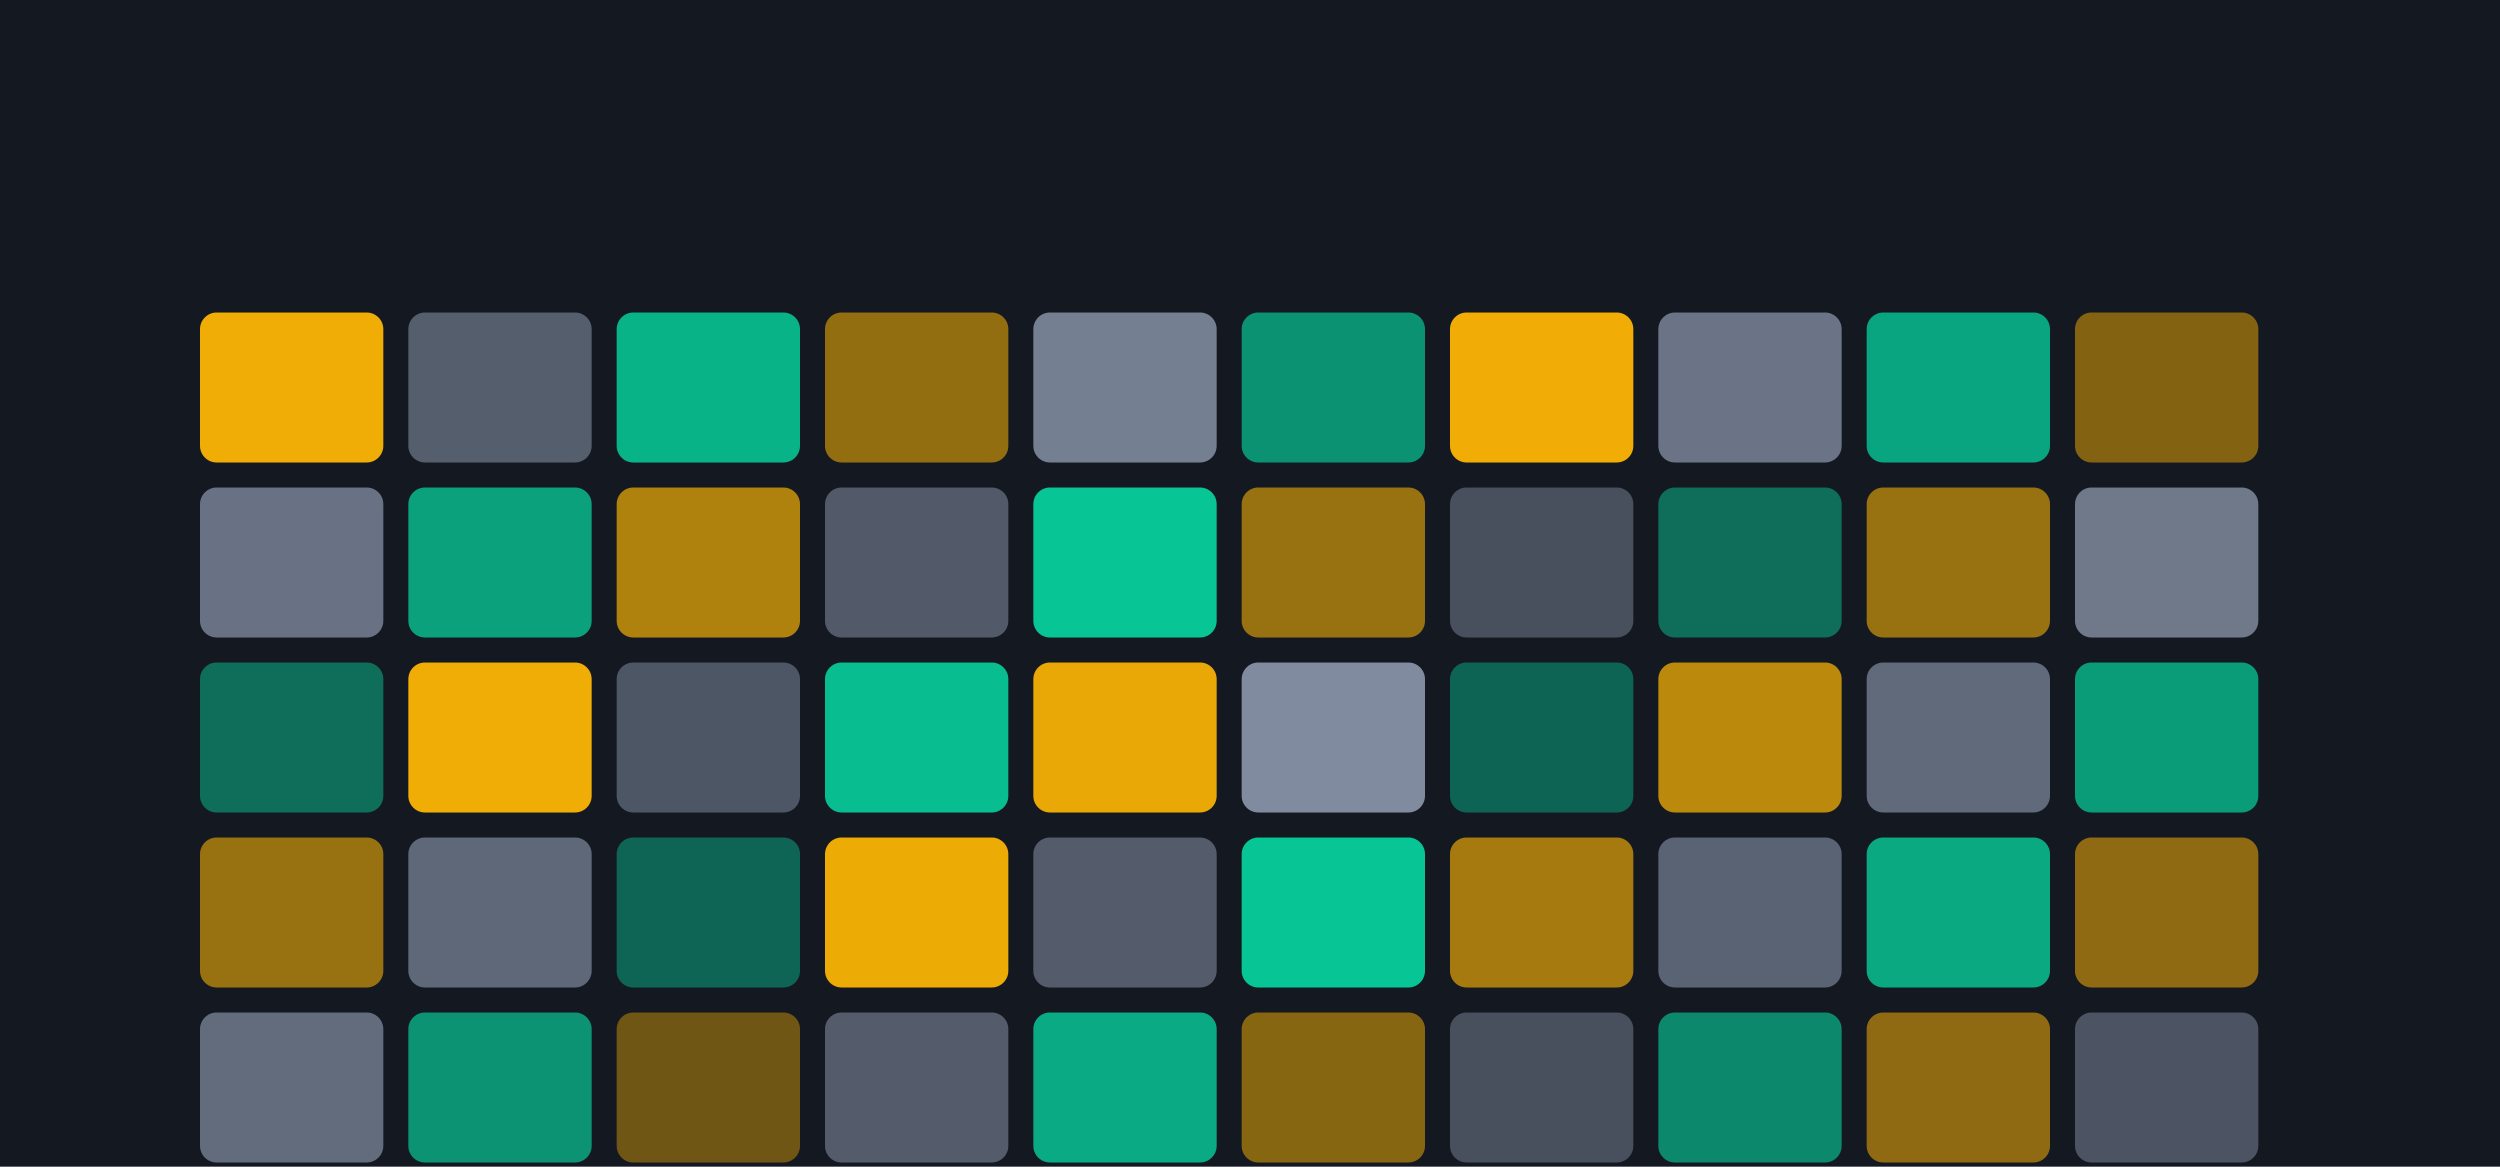
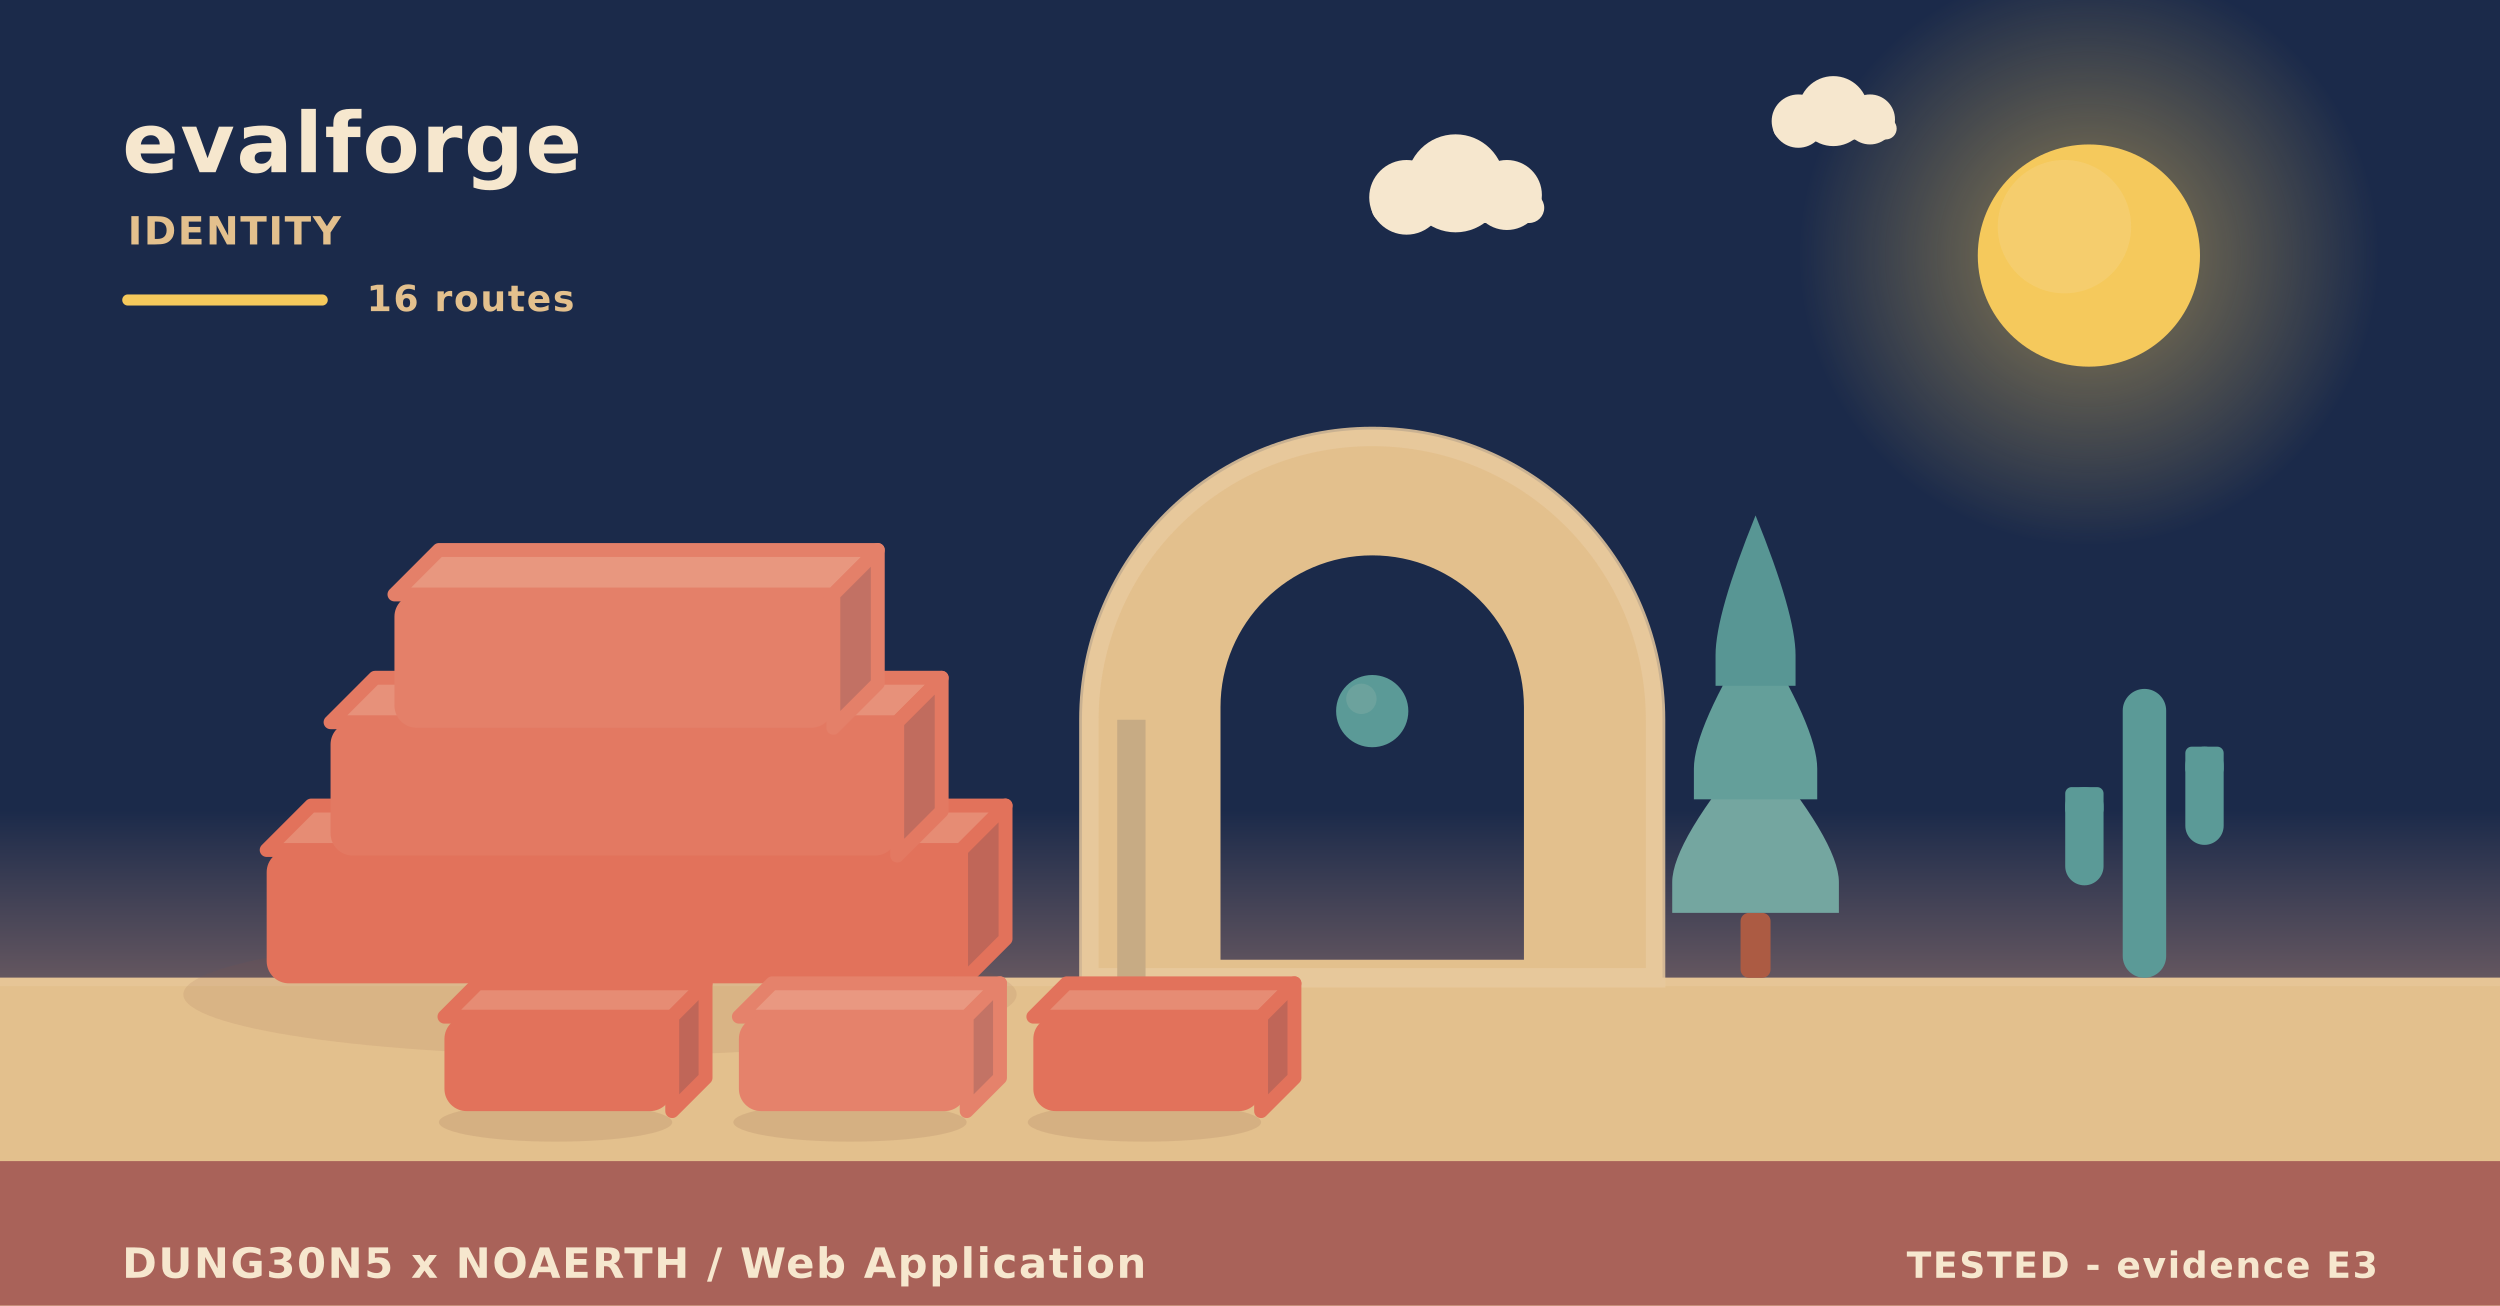
- <svg xmlns="http://www.w3.org/2000/svg" viewBox="0 0 1200 560" width="1200" height="560" role="img" aria-label="evalforge hero">
-   <rect width="1200" height="560" fill="#141821" />
-   <defs>
-     <linearGradient id="gh" x1="0" y1="0" x2="1" y2="1">
-       <stop offset="0%" stop-color="#ffb703" />
-       <stop offset="100%" stop-color="#8d99ae" />
-     </linearGradient>
-   </defs>
-   <rect x="96.00" y="150.00" width="88.00" height="72.00" rx="8.00" fill="#ffb703" opacity="0.93" />
-   <rect x="196.00" y="150.00" width="88.00" height="72.00" rx="8.00" fill="#8d99ae" opacity="0.54" />
-   <rect x="296.00" y="150.00" width="88.00" height="72.00" rx="8.00" fill="#06d6a0" opacity="0.81" />
-   <rect x="396.00" y="150.00" width="88.00" height="72.00" rx="8.00" fill="#ffb703" opacity="0.54" />
-   <rect x="496.00" y="150.00" width="88.00" height="72.00" rx="8.00" fill="#8d99ae" opacity="0.80" />
-   <rect x="596.00" y="150.00" width="88.00" height="72.00" rx="8.00" fill="#06d6a0" opacity="0.64" />
-   <rect x="696.00" y="150.00" width="88.00" height="72.00" rx="8.00" fill="#ffb703" opacity="0.94" />
-   <rect x="796.00" y="150.00" width="88.00" height="72.00" rx="8.00" fill="#8d99ae" opacity="0.71" />
-   <rect x="896.00" y="150.00" width="88.00" height="72.00" rx="8.00" fill="#06d6a0" opacity="0.74" />
-   <rect x="996.00" y="150.00" width="88.00" height="72.00" rx="8.00" fill="#ffb703" opacity="0.47" />
-   <rect x="96.00" y="234.00" width="88.00" height="72.00" rx="8.00" fill="#8d99ae" opacity="0.70" />
-   <rect x="196.00" y="234.00" width="88.00" height="72.00" rx="8.00" fill="#06d6a0" opacity="0.72" />
-   <rect x="296.00" y="234.00" width="88.00" height="72.00" rx="8.00" fill="#ffb703" opacity="0.66" />
-   <rect x="396.00" y="234.00" width="88.00" height="72.00" rx="8.00" fill="#8d99ae" opacity="0.51" />
-   <rect x="496.00" y="234.00" width="88.00" height="72.00" rx="8.00" fill="#06d6a0" opacity="0.91" />
-   <rect x="596.00" y="234.00" width="88.00" height="72.00" rx="8.00" fill="#ffb703" opacity="0.56" />
-   <rect x="696.00" y="234.00" width="88.00" height="72.00" rx="8.00" fill="#8d99ae" opacity="0.43" />
-   <rect x="796.00" y="234.00" width="88.00" height="72.00" rx="8.00" fill="#06d6a0" opacity="0.45" />
-   <rect x="896.00" y="234.00" width="88.00" height="72.00" rx="8.00" fill="#ffb703" opacity="0.56" />
-   <rect x="996.00" y="234.00" width="88.00" height="72.00" rx="8.00" fill="#8d99ae" opacity="0.75" />
-   <rect x="96.00" y="318.00" width="88.00" height="72.00" rx="8.00" fill="#06d6a0" opacity="0.45" />
-   <rect x="196.00" y="318.00" width="88.00" height="72.00" rx="8.00" fill="#ffb703" opacity="0.93" />
-   <rect x="296.00" y="318.00" width="88.00" height="72.00" rx="8.00" fill="#8d99ae" opacity="0.48" />
-   <rect x="396.00" y="318.00" width="88.00" height="72.00" rx="8.00" fill="#06d6a0" opacity="0.87" />
-   <rect x="496.00" y="318.00" width="88.00" height="72.00" rx="8.00" fill="#ffb703" opacity="0.91" />
-   <rect x="596.00" y="318.00" width="88.00" height="72.00" rx="8.00" fill="#8d99ae" opacity="0.89" />
-   <rect x="696.00" y="318.00" width="88.00" height="72.00" rx="8.00" fill="#06d6a0" opacity="0.40" />
-   <rect x="796.00" y="318.00" width="88.00" height="72.00" rx="8.00" fill="#ffb703" opacity="0.71" />
-   <rect x="896.00" y="318.00" width="88.00" height="72.00" rx="8.00" fill="#8d99ae" opacity="0.63" />
-   <rect x="996.00" y="318.00" width="88.00" height="72.00" rx="8.00" fill="#06d6a0" opacity="0.69" />
-   <rect x="96.00" y="402.00" width="88.00" height="72.00" rx="8.00" fill="#ffb703" opacity="0.56" />
-   <rect x="196.00" y="402.00" width="88.00" height="72.00" rx="8.00" fill="#8d99ae" opacity="0.62" />
-   <rect x="296.00" y="402.00" width="88.00" height="72.00" rx="8.00" fill="#06d6a0" opacity="0.41" />
-   <rect x="396.00" y="402.00" width="88.00" height="72.00" rx="8.00" fill="#ffb703" opacity="0.92" />
-   <rect x="496.00" y="402.00" width="88.00" height="72.00" rx="8.00" fill="#8d99ae" opacity="0.53" />
-   <rect x="596.00" y="402.00" width="88.00" height="72.00" rx="8.00" fill="#06d6a0" opacity="0.91" />
-   <rect x="696.00" y="402.00" width="88.00" height="72.00" rx="8.00" fill="#ffb703" opacity="0.62" />
-   <rect x="796.00" y="402.00" width="88.00" height="72.00" rx="8.00" fill="#8d99ae" opacity="0.58" />
-   <rect x="896.00" y="402.00" width="88.00" height="72.00" rx="8.00" fill="#06d6a0" opacity="0.76" />
-   <rect x="996.00" y="402.00" width="88.00" height="72.00" rx="8.00" fill="#ffb703" opacity="0.52" />
-   <rect x="96.00" y="486.00" width="88.00" height="72.00" rx="8.00" fill="#8d99ae" opacity="0.65" />
-   <rect x="196.00" y="486.00" width="88.00" height="72.00" rx="8.00" fill="#06d6a0" opacity="0.65" />
-   <rect x="296.00" y="486.00" width="88.00" height="72.00" rx="8.00" fill="#ffb703" opacity="0.39" />
-   <rect x="396.00" y="486.00" width="88.00" height="72.00" rx="8.00" fill="#8d99ae" opacity="0.53" />
-   <rect x="496.00" y="486.00" width="88.00" height="72.00" rx="8.00" fill="#06d6a0" opacity="0.77" />
-   <rect x="596.00" y="486.00" width="88.00" height="72.00" rx="8.00" fill="#ffb703" opacity="0.49" />
-   <rect x="696.00" y="486.00" width="88.00" height="72.00" rx="8.00" fill="#8d99ae" opacity="0.43" />
-   <rect x="796.00" y="486.00" width="88.00" height="72.00" rx="8.00" fill="#06d6a0" opacity="0.59" />
-   <rect x="896.00" y="486.00" width="88.00" height="72.00" rx="8.00" fill="#ffb703" opacity="0.52" />
-   <rect x="996.00" y="486.00" width="88.00" height="72.00" rx="8.00" fill="#8d99ae" opacity="0.46" />
+ <svg xmlns="http://www.w3.org/2000/svg" width="900" height="470" viewBox="0 0 900 470" role="img" aria-label="evalforge - identity">
+   <linearGradient id="skyh" x1="0" y1="0" x2="0" y2="1">
+     <stop offset="0" stop-color="#1b2a4a" />
+     <stop offset="0.62" stop-color="#1b2a4a" />
+     <stop offset="1" stop-color="#f3ad8a" />
+   </linearGradient>
+   <rect width="900" height="470" fill="url(#skyh)" />
+   <radialGradient id="sunh">
+     <stop offset="0.35" stop-color="#f5c95c" stop-opacity="0.34" />
+     <stop offset="1" stop-color="#f5c95c" stop-opacity="0" />
+   </radialGradient>
+   <circle cx="752" cy="92" r="104" fill="url(#sunh)" />
+   <circle cx="752" cy="92" r="40" fill="#f5c95c" />
+   <circle cx="743.2" cy="81.6" r="24" fill="#f5d27e" opacity="0.5" />
+   <g>
+     <circle cx="524" cy="66" r="17.64" fill="#f6e7ce" />
+     <circle cx="506.36" cy="71.04" r="13.44" fill="#f6e7ce" />
+     <circle cx="542.48" cy="70.2" r="12.6" fill="#f6e7ce" />
+     <rect x="493.76" y="69.36" width="62.16" height="10.92" rx="5.46" fill="#f6e7ce" />
+   </g>
+   <g>
+     <circle cx="660" cy="40" r="12.6" fill="#f6e7ce" />
+     <circle cx="647.4" cy="43.6" r="9.6" fill="#f6e7ce" />
+     <circle cx="673.2" cy="43" r="9" fill="#f6e7ce" />
+     <rect x="638.4" y="42.4" width="44.4" height="7.8" rx="3.9" fill="#f6e7ce" />
+   </g>
+   <rect x="0" y="352" width="900" height="118" fill="#e3c08d" />
+   <rect x="0" y="352" width="900" height="3" fill="#e6c596" />
+   <text x="44" y="62" font-family="Verdana,DejaVu Sans,sans-serif" font-size="30" font-weight="700" letter-spacing="0.6" fill="#f6e7ce" text-anchor="start">evalforge</text>
+   <text x="46" y="88" font-family="Verdana,DejaVu Sans,sans-serif" font-size="14" font-weight="700" letter-spacing="0.6" fill="#e3c08d" text-anchor="start">IDENTITY</text>
+   <rect x="44" y="106" width="74" height="4" rx="2" fill="#f5c95c" />
+   <text x="132" y="112" font-family="Verdana,DejaVu Sans,sans-serif" font-size="13" font-weight="700" letter-spacing="0.6" fill="#e3c08d" text-anchor="start">16 routes</text>
+   <ellipse cx="216" cy="358" rx="150" ry="22" fill="rgba(138,90,68,0.11)" />
+   <path d="M96,306 L346,306 L362,290 L112,290 Z" fill="#e68c74" stroke="#e2725b" stroke-width="5" stroke-linejoin="round" />
+   <path d="M346,306 L362,290 L362,338 L346,354 Z" fill="#c06658" stroke="#e2725b" stroke-width="5" stroke-linejoin="round" />
+   <rect x="96" y="306" width="250" height="48" rx="8" fill="#e2725b" />
+   <path d="M119,260 L323,260 L339,244 L135,244 Z" fill="#e7917a" stroke="#e37962" stroke-width="5" stroke-linejoin="round" />
+   <path d="M323,260 L339,244 L339,292 L323,308 Z" fill="#c16c5e" stroke="#e37962" stroke-width="5" stroke-linejoin="round" />
+   <rect x="119" y="260" width="204" height="48" rx="8" fill="#e37962" />
+   <path d="M142,214 L300,214 L316,198 L158,198 Z" fill="#e8977f" stroke="#e48069" stroke-width="5" stroke-linejoin="round" />
+   <path d="M300,214 L316,198 L316,246 L300,262 Z" fill="#c27164" stroke="#e48069" stroke-width="5" stroke-linejoin="round" />
+   <rect x="142" y="214" width="158" height="48" rx="8" fill="#e48069" />
+   <path d="M392,352 L392,259.12 A102,102 0 0 1 596,259.12 L596,352 Z M436.88,348 L436.88,254.55 A57.12,57.12 0 0 1 551.12,254.55 L551.12,348 Z" fill="#e3c08d" fill-rule="evenodd" stroke="#e3c08d" stroke-width="5" stroke-linejoin="round" />
+   <path d="M392,352 L392,259.12 A102,102 0 0 1 596,259.12 L596,352 Z" fill="none" stroke="#e8c99d" stroke-width="7" stroke-linecap="round" opacity="0.85" />
+   <rect x="402.2" y="259.12" width="10.2" height="92.88" fill="#c7ab84" />
+   <circle cx="494" cy="256" r="13" fill="#5b9a97" />
+   <circle cx="490.1" cy="251.58" r="5.46" fill="#7aa9a2" opacity="0.55" />
+   <rect x="626.6" y="328.64" width="10.8" height="23.36" rx="3" fill="#ac5b43" />
+   <path d="M632,267.32 Q602,302.89 602,317.6 Q602,328.64 602,328.64 L662,328.64 Q662,328.64 662,317.6 Q662,302.89 632,267.32 Z" fill="#74a6a0" />
+   <path d="M632,226.44 Q609.8,262.01 609.8,276.72 Q609.8,287.76 609.8,287.76 L654.2,287.76 Q654.2,287.76 654.2,276.72 Q654.2,262.01 632,226.44 Z" fill="#649f9a" />
+   <path d="M632,185.56 Q617.6,221.13 617.6,235.84 Q617.6,246.88 617.6,246.88 L646.4,246.88 Q646.4,246.88 646.4,235.84 Q646.4,221.13 632,185.56 Z" fill="#589694" />
+   <rect x="764.18" y="248" width="15.64" height="104" rx="7.82" fill="#5b9a97" />
+   <rect x="743.48" y="283.36" width="13.8" height="35.36" rx="6.9" fill="#5b9a97" />
+   <rect x="743.48" y="283.36" width="13.8" height="10.4" rx="2.3" fill="#5b9a97" />
+   <rect x="786.72" y="268.8" width="13.8" height="35.36" rx="6.9" fill="#5b9a97" />
+   <rect x="786.72" y="268.8" width="13.8" height="10.4" rx="2.3" fill="#5b9a97" />
+   <ellipse cx="200" cy="404" rx="42" ry="7" fill="rgba(138,90,68,0.15)" />
+   <path d="M160,366 L242,366 L254,354 L172,354 Z" fill="#e68c74" stroke="#e2725b" stroke-width="5" stroke-linejoin="round" />
+   <path d="M242,366 L254,354 L254,388 L242,400 Z" fill="#c06658" stroke="#e2725b" stroke-width="5" stroke-linejoin="round" />
+   <rect x="160" y="366" width="82" height="34" rx="8" fill="#e2725b" />
+   <ellipse cx="306" cy="404" rx="42" ry="7" fill="rgba(138,90,68,0.15)" />
+   <path d="M266,366 L348,366 L360,354 L278,354 Z" fill="#e99881" stroke="#e5826b" stroke-width="5" stroke-linejoin="round" />
+   <path d="M348,366 L360,354 L360,388 L348,400 Z" fill="#c37365" stroke="#e5826b" stroke-width="5" stroke-linejoin="round" />
+   <rect x="266" y="366" width="82" height="34" rx="8" fill="#e5826b" />
+   <ellipse cx="412" cy="404" rx="42" ry="7" fill="rgba(138,90,68,0.15)" />
+   <path d="M372,366 L454,366 L466,354 L384,354 Z" fill="#e68c74" stroke="#e2725b" stroke-width="5" stroke-linejoin="round" />
+   <path d="M454,366 L466,354 L466,388 L454,400 Z" fill="#c06658" stroke="#e2725b" stroke-width="5" stroke-linejoin="round" />
+   <rect x="372" y="366" width="82" height="34" rx="8" fill="#e2725b" />
+   <rect x="0" y="418" width="900" height="52" rx="0" fill="#a65c56" opacity="0.94" />
+   <text x="44" y="460" font-family="Verdana,DejaVu Sans,sans-serif" font-size="15" font-weight="700" letter-spacing="0.6" fill="#f6e7ce" text-anchor="start">DUNG30N5 x NOAERTH  /  Web Application</text>
+   <text x="856" y="460" font-family="Verdana,DejaVu Sans,sans-serif" font-size="13" font-weight="700" letter-spacing="0.6" fill="#f6e7ce" text-anchor="end">TESTED  -  evidence E3</text>
</svg>
